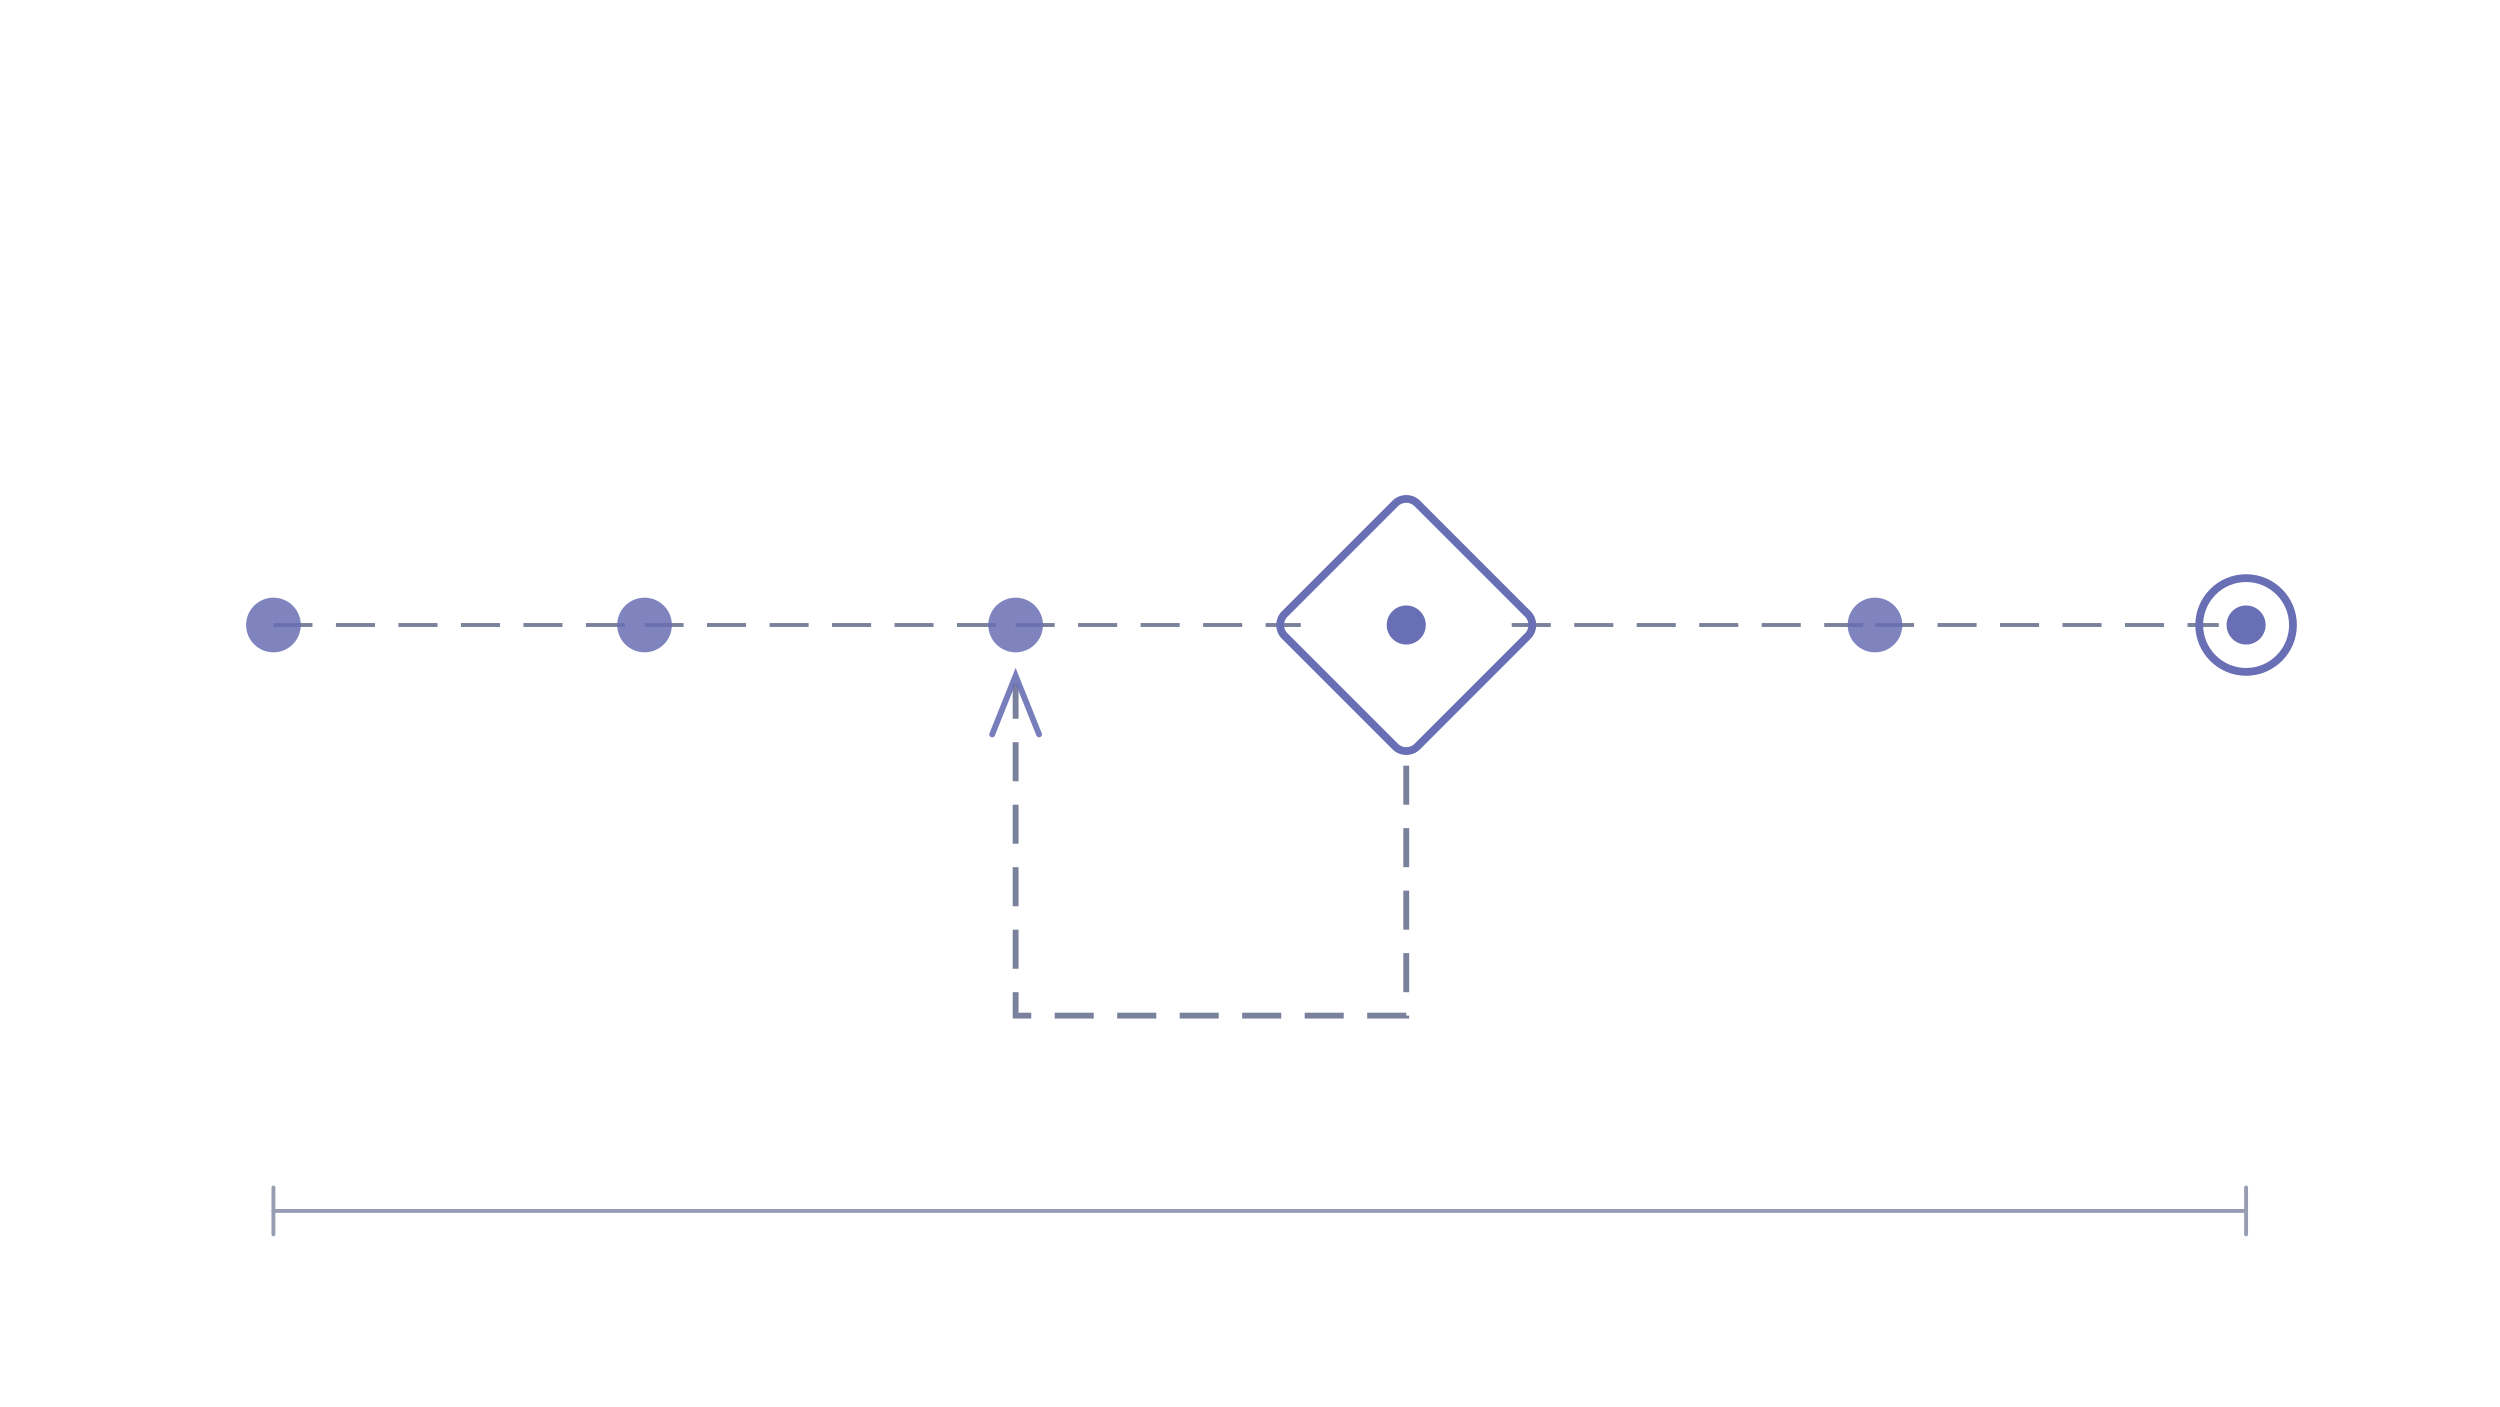
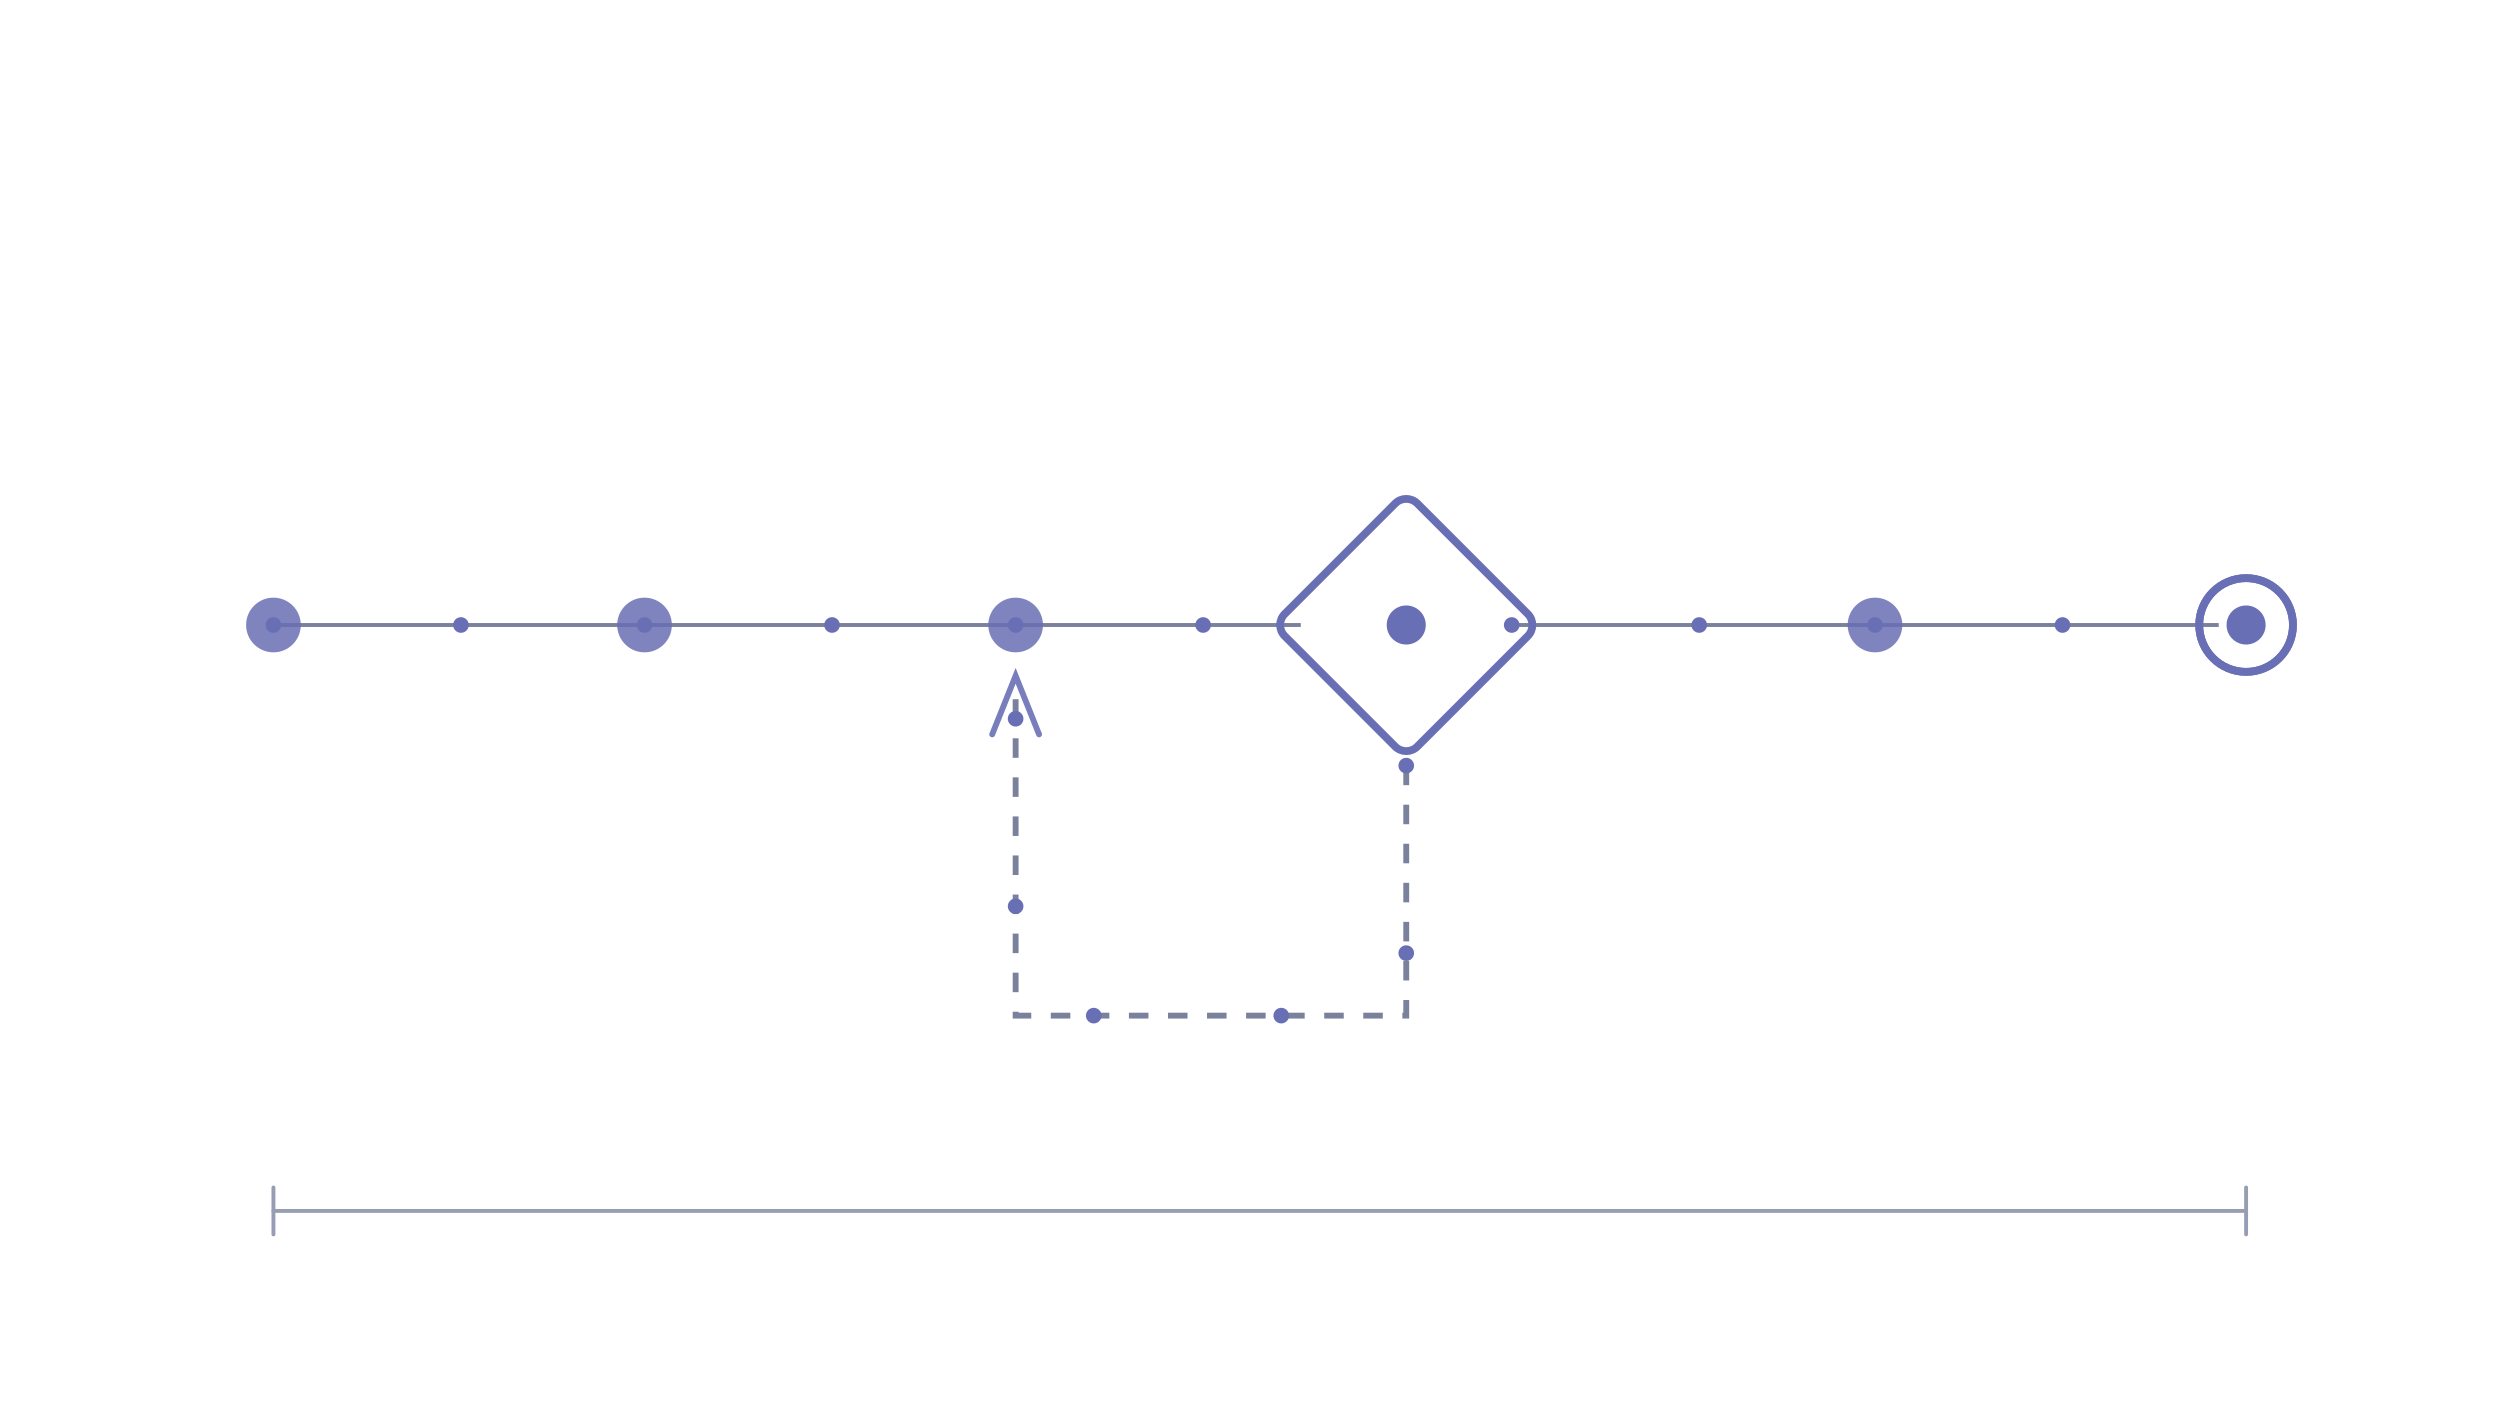
<svg xmlns="http://www.w3.org/2000/svg" viewBox="0 0 640 360" width="640" height="360" role="img" aria-label="A sequence of onboarding steps passing through an approval gate, with a rework loop returning to the drafting step">
  <style>
-     /* Connectors carry a slow dash so the diagram reads as flowing left to right. */
-     .flow {
-       stroke-dasharray: 10 6;
-       animation: flow 0.8s linear infinite;
-       @media (prefers-reduced-motion: reduce) {
-         stroke-dasharray: none;
-         animation: none;
-       }
+     /* Connectors stay solid. A duplicate stroke rides over each one as a row of
+        round dots, and the output ring pings as they arrive. Decoration only:
+        the diagram reads the same with both removed. */
+     .pulse, .pulse * {
+       fill: none;
+       stroke: #696fb4;
+       stroke-width: 4;
+       stroke-linecap: round;
+       stroke-dasharray: 0 48;
+       opacity: 1;
+       animation: stream 1.6s linear infinite;
    }
-     @keyframes flow { to { stroke-dashoffset: -16; } }
+     .ping {
+       transform-box: fill-box;
+       transform-origin: center;
+       animation: ping 1.6s ease-out infinite;
+     }
+     @keyframes stream { to { stroke-dashoffset: -48; } }
+     @keyframes ping {
+       0%   { transform: scale(1); opacity: 0.55; }
+       70%  { transform: scale(2.2); opacity: 0; }
+       100% { transform: scale(2.2); opacity: 0; }
+     }
+     @media (prefers-reduced-motion: reduce) {
+       .pulse, .ping { display: none; }
+     }
  </style>
-   <g class="flow" stroke="#6b7391" stroke-width="1" opacity="0.9">
+   <g stroke="#6b7391" stroke-width="1" opacity="0.9">
+     <line x1="70" y1="160" x2="165" y2="160" />
+     <line x1="165" y1="160" x2="260" y2="160" />
+     <line x1="260" y1="160" x2="333" y2="160" />
+     <line x1="387" y1="160" x2="480" y2="160" />
+     <line x1="480" y1="160" x2="568" y2="160" />
+   </g>
+   <g class="pulse" stroke="#6b7391" stroke-width="1" opacity="0.9">
    <line x1="70" y1="160" x2="165" y2="160" />
    <line x1="165" y1="160" x2="260" y2="160" />
    <line x1="260" y1="160" x2="333" y2="160" />
    <line x1="387" y1="160" x2="480" y2="160" />
    <line x1="480" y1="160" x2="568" y2="160" />
  </g>
  <g fill="#696fb4" opacity="0.85">
    <circle cx="70" cy="160" r="7" />
    <circle cx="165" cy="160" r="7" />
    <circle cx="260" cy="160" r="7" />
    <circle cx="480" cy="160" r="7" />
  </g>
  <rect x="336" y="136" width="48" height="48" rx="4" fill="none" stroke="#696fb4" stroke-width="2" transform="rotate(45 360 160)" />
  <circle cx="360" cy="160" r="5" fill="#696fb4" />
  <circle cx="575" cy="160" r="12" fill="none" stroke="#696fb4" stroke-width="2" />
+   <circle class="ping" cx="575" cy="160" r="12" fill="none" stroke="#696fb4" stroke-width="2" />
  <circle cx="575" cy="160" r="5" fill="#696fb4" />
-   <path class="flow" d="M 360 196 L 360 260 L 260 260 L 260 175" fill="none" stroke="#6b7391" stroke-width="1.5" opacity="0.9" stroke-dasharray="5 5" />
+   <path d="M 360 196 L 360 260 L 260 260 L 260 175" fill="none" stroke="#6b7391" stroke-width="1.5" opacity="0.9" stroke-dasharray="5 5" />
+   <path class="pulse" d="M 360 196 L 360 260 L 260 260 L 260 175" fill="none" stroke="#6b7391" stroke-width="1.5" opacity="0.9" stroke-dasharray="5 5" />
  <path d="M 254 188 L 260 173 L 266 188" fill="none" stroke="#696fb4" stroke-width="1.5" opacity="0.9" stroke-linecap="round" />
  <g stroke="#6b7391" stroke-width="1" opacity="0.7" stroke-linecap="round">
    <line x1="70" y1="310" x2="575" y2="310" />
    <line x1="70" y1="304" x2="70" y2="316" />
    <line x1="575" y1="304" x2="575" y2="316" />
  </g>
</svg>
